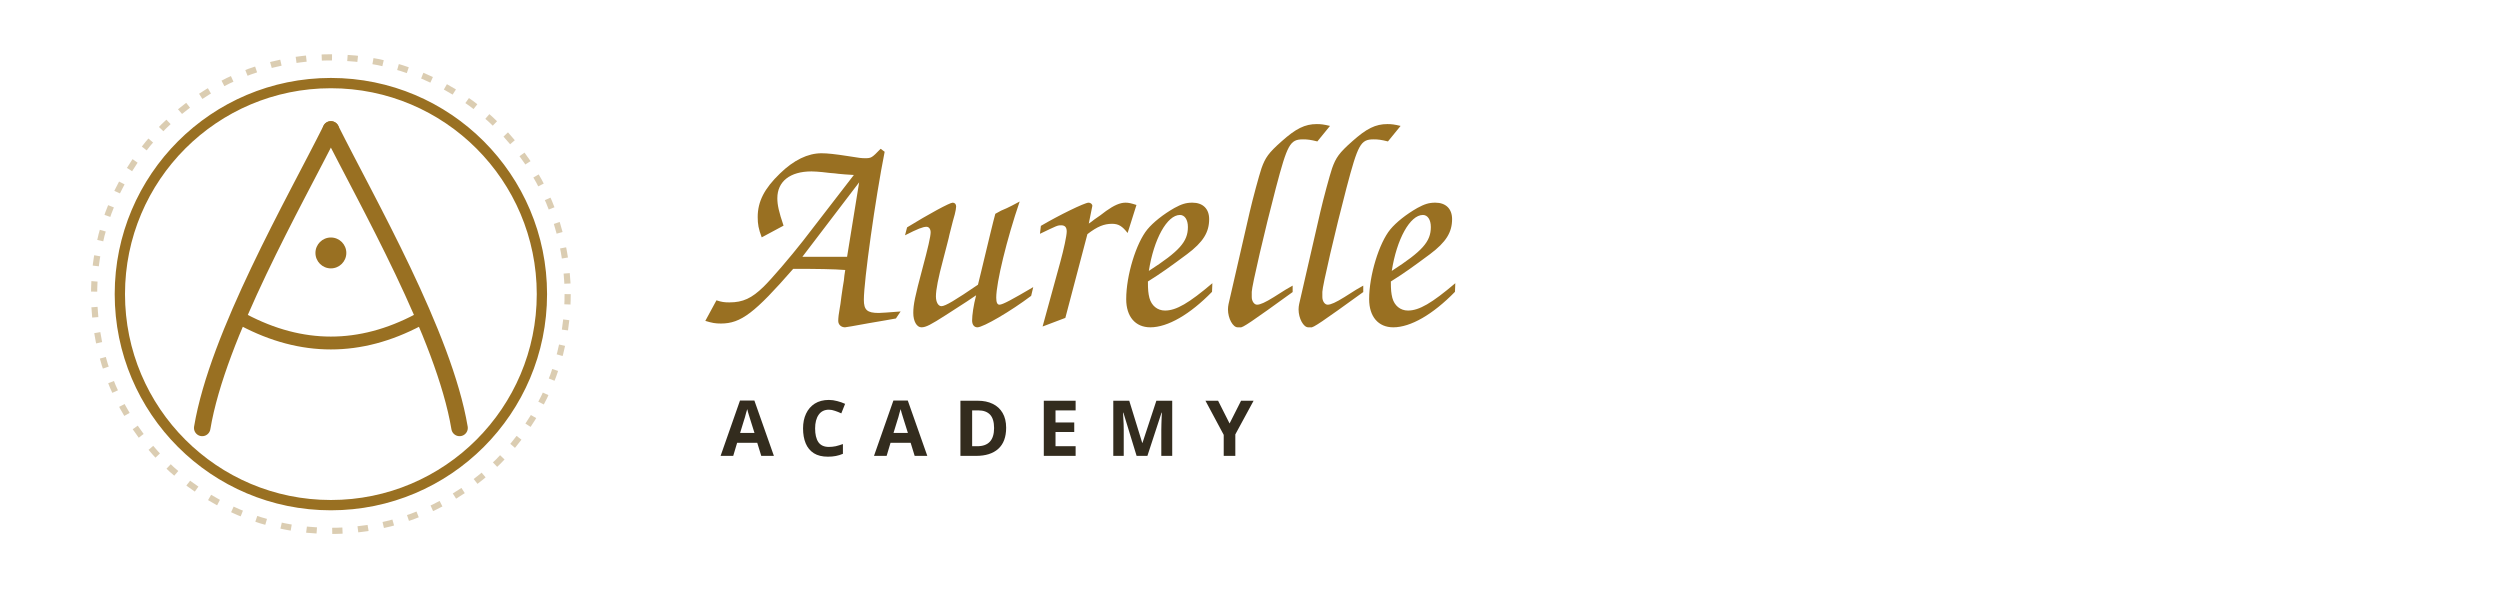
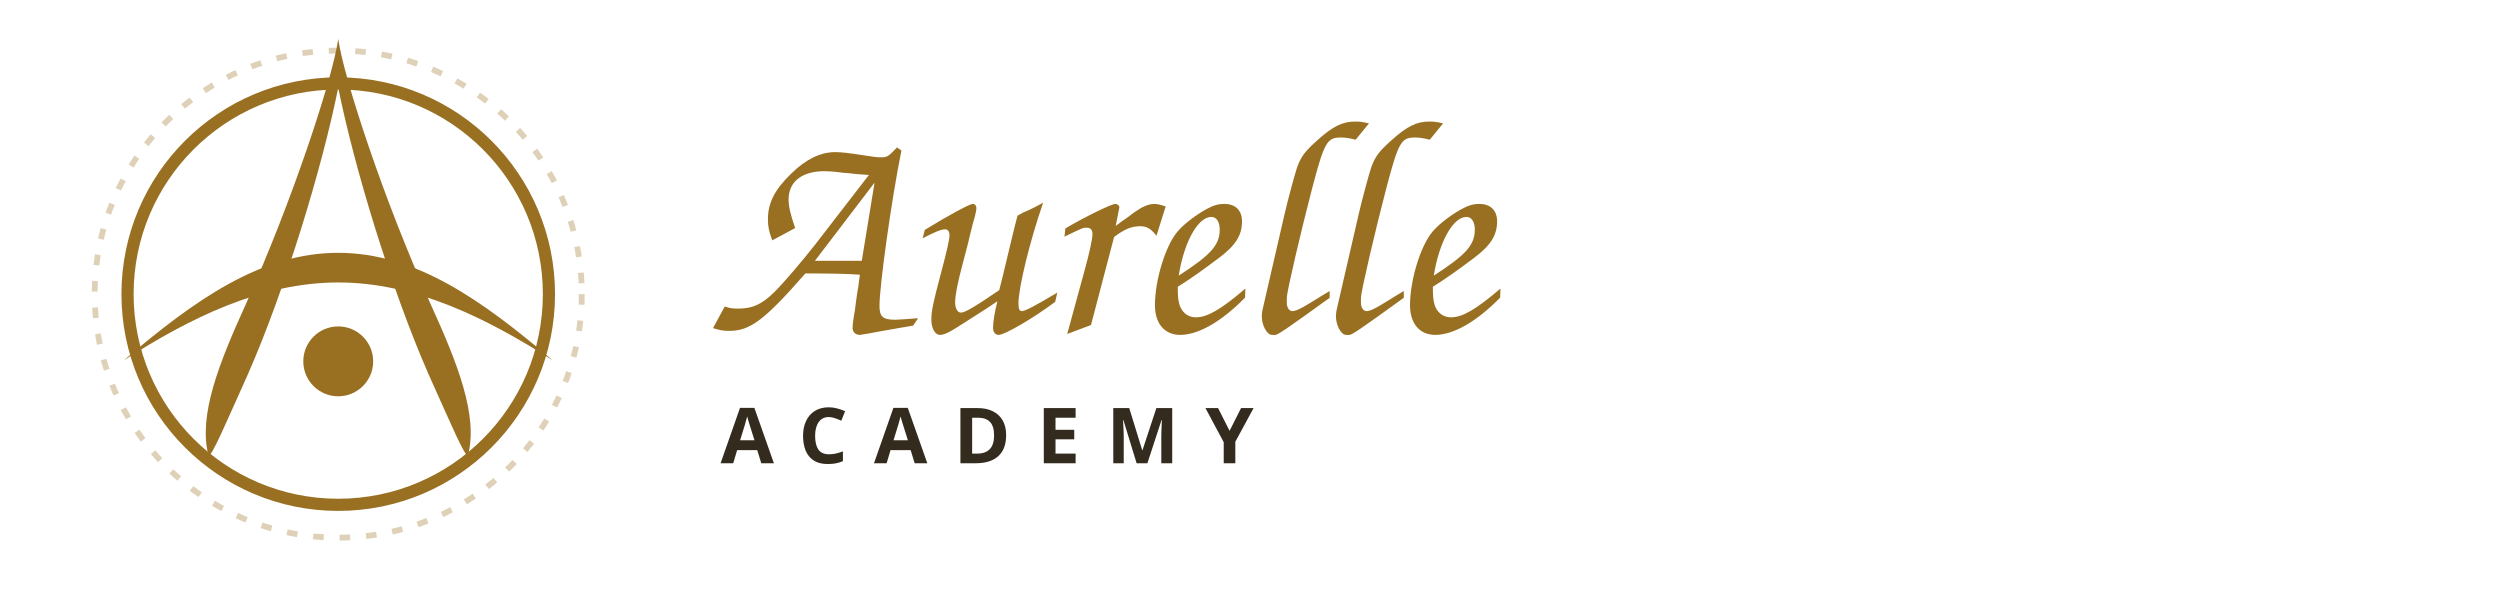
<svg xmlns="http://www.w3.org/2000/svg" viewBox="0 0 340 80" fill="none">
-   <g transform="translate(10, 5) scale(0.7)">
-     <circle cx="50" cy="50" r="46" stroke="#997022" stroke-width="1.2" stroke-dasharray="2 3" opacity="0.35" />
-     <circle cx="50" cy="50" r="41" stroke="#997022" stroke-width="2" />
-     <path d="M50 18 C43 32, 28 58, 25 76" stroke="#997022" stroke-width="3.2" stroke-linecap="round" />
-     <path d="M50 18 C57 32, 72 58, 75 76" stroke="#997022" stroke-width="3.2" stroke-linecap="round" />
-     <path d="M33 55 Q50 64 67 55" stroke="#997022" stroke-width="2.5" stroke-linecap="round" />
-     <circle cx="50" cy="42" r="3" fill="#997022" />
+   <g transform="translate(10, 4) scale(0.72)">
+     <circle cx="50" cy="50" r="46" stroke="#997022" stroke-opacity="0.32" stroke-width="1.1" stroke-dasharray="2 3" />
+     <circle cx="50" cy="50" r="39.8" stroke="#997022" stroke-width="2.3" />
+     <circle cx="50" cy="62.7" r="6.6" fill="#997022" />
+     <path d="M 50,1.8 C 49,9 41.5,32 32.5,52 C 27.5,63 23.5,73 25.5,80.5 C 26.2,80.5 28.5,75 33,65 C 40,49 47,26 50,11 C 53,26 60,49 67,65 C 71.5,75 73.8,80.5 74.5,80.5 C 76.5,73 72.5,63 67.5,52 C 58.5,32 51,9 50,1.8 Z" fill="#997022" />
+     <path d="M 9.5,62.5 C 23,51 35.5,42.2 50,42.2 C 64.5,42.2 77,51 90.5,62.5 C 78,54.5 64.5,47.8 50,47.8 C 35.5,47.8 22,54.5 9.5,62.5 Z" fill="#997022" />
  </g>
-   <text x="95" y="44" font-family="'Great Vibes', cursive, 'Snell Roundhand'" font-size="40" fill="#997022">Aurelle</text>
-   <text x="98" y="62" font-family="'Montserrat', system-ui, sans-serif" font-size="10.5" font-weight="700" letter-spacing="0.34em" fill="#332c1e">ACADEMY</text>
+   <text x="96" y="45" font-family="'Great Vibes', cursive, 'Snell Roundhand'" font-size="42" fill="#997022">Aurelle</text>
+   <text x="98" y="63" font-family="'Montserrat', system-ui, sans-serif" font-size="10.5" font-weight="700" letter-spacing="0.34em" fill="#332c1e">ACADEMY</text>
</svg>
